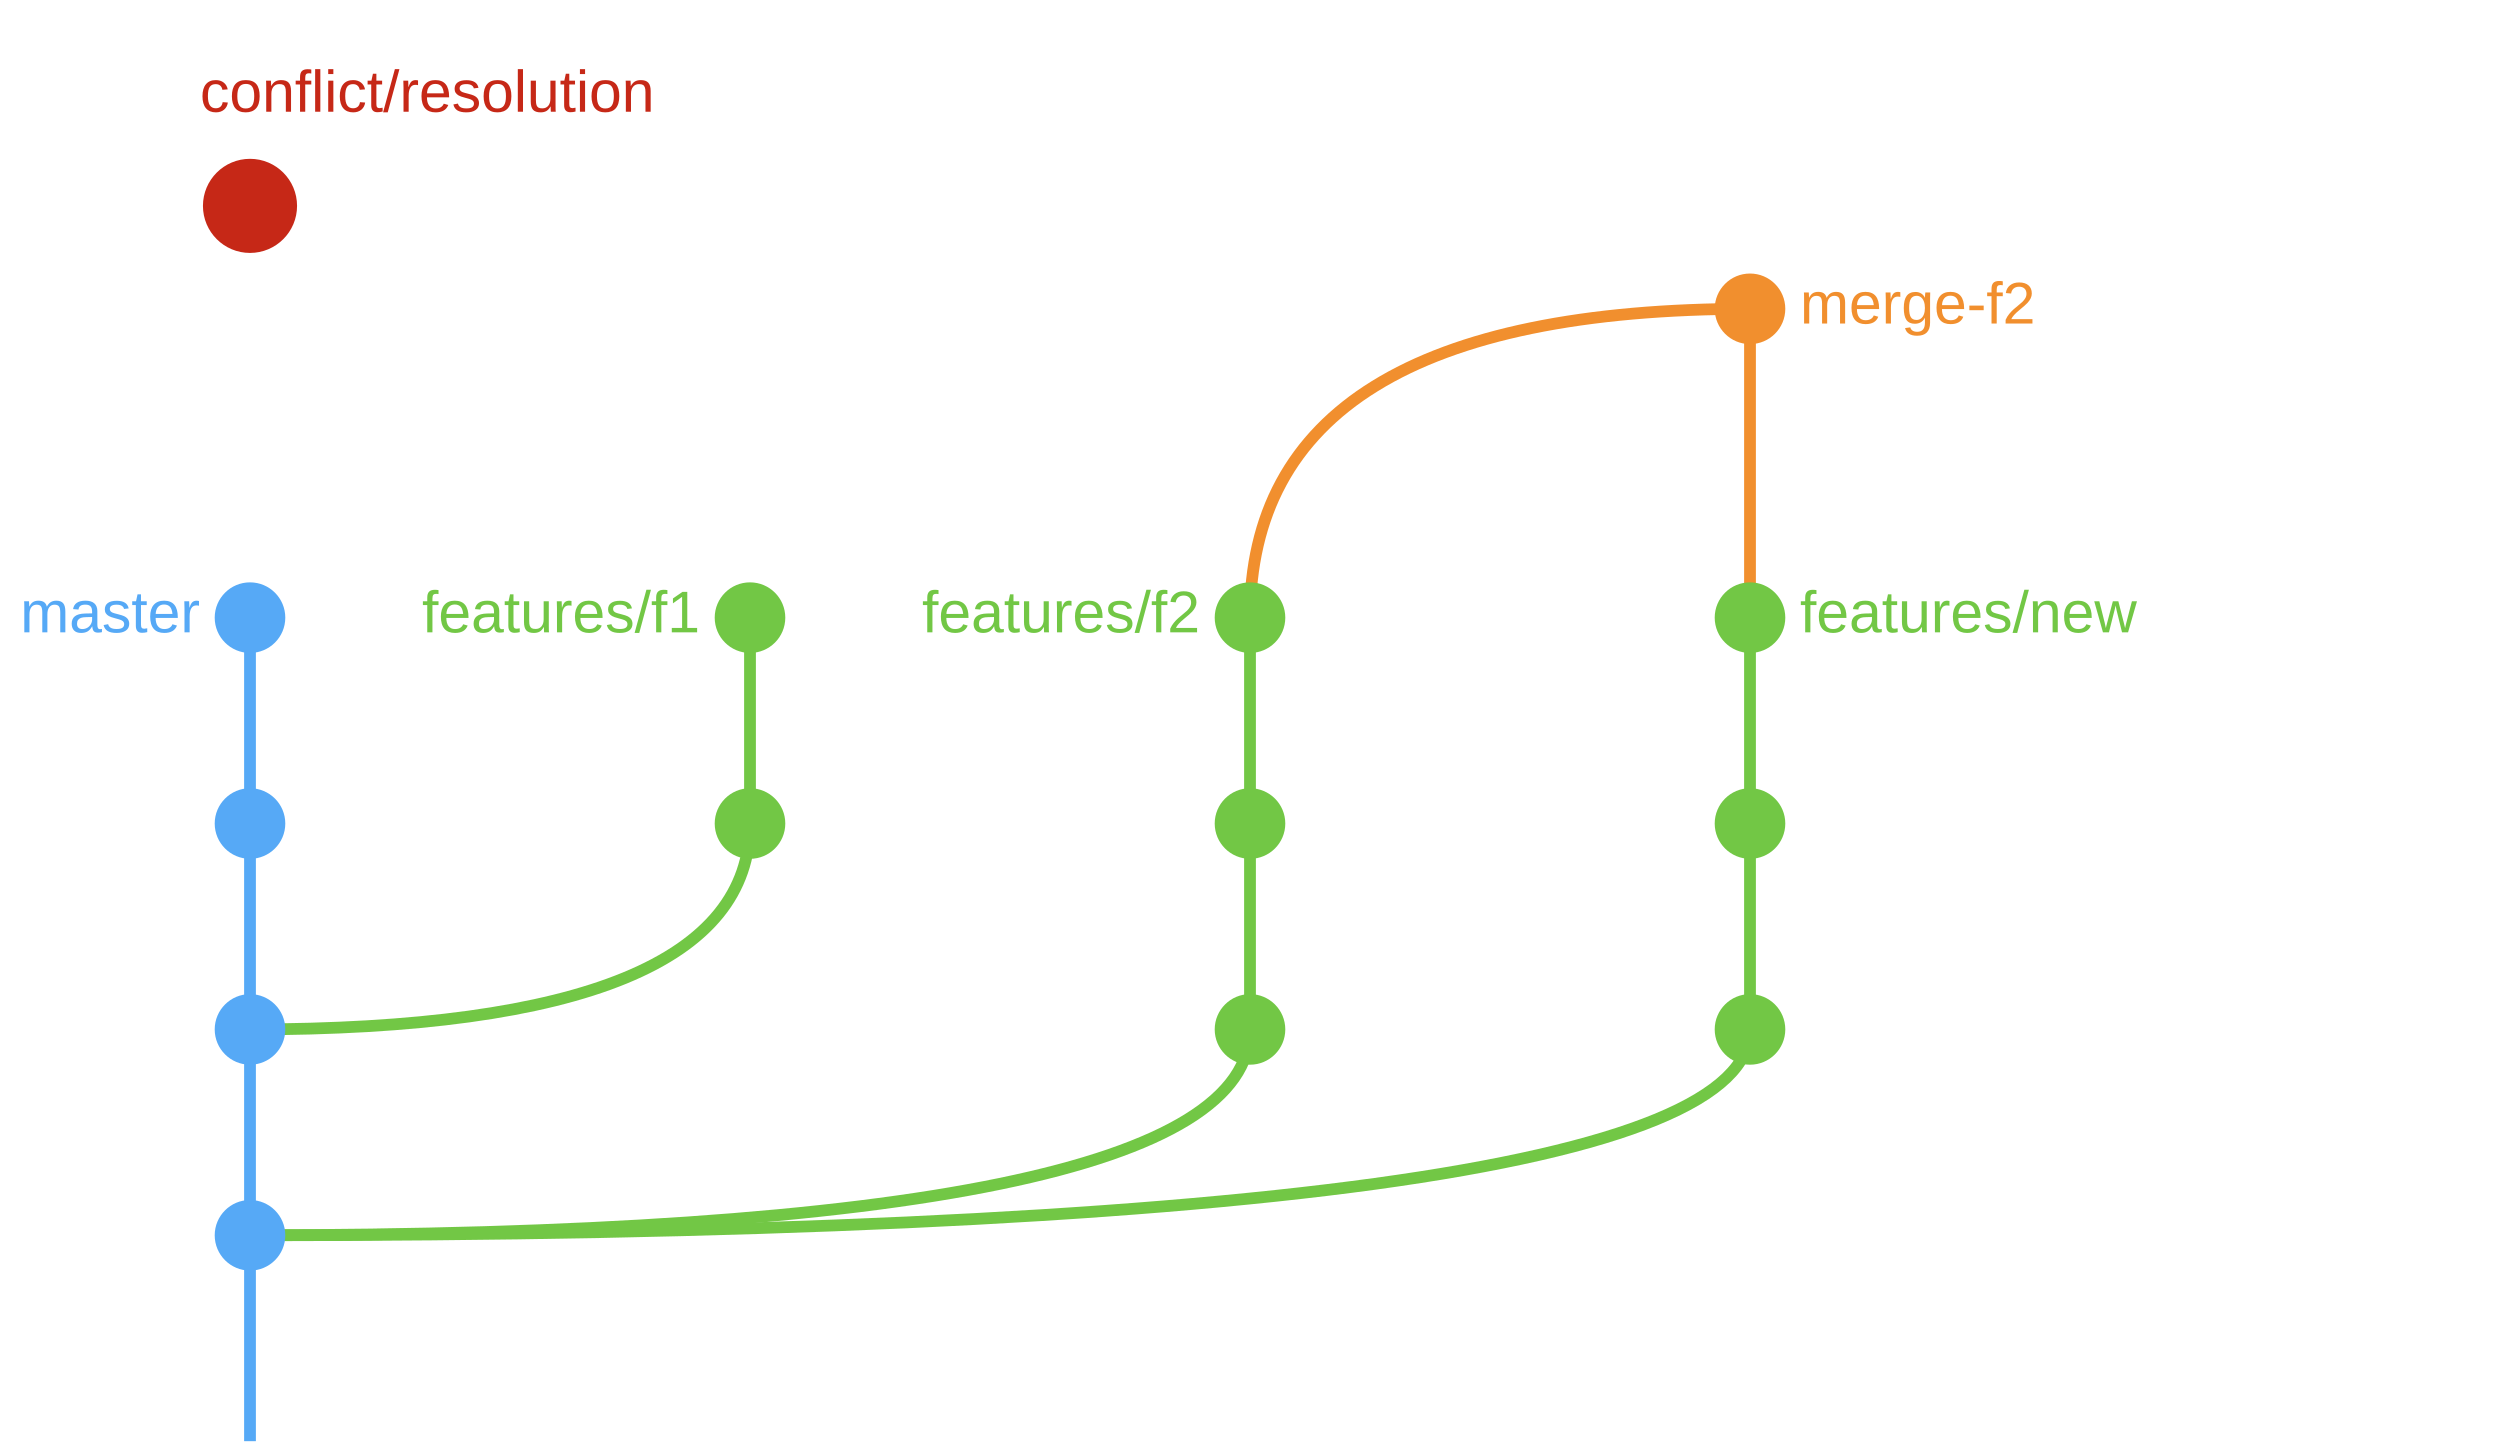
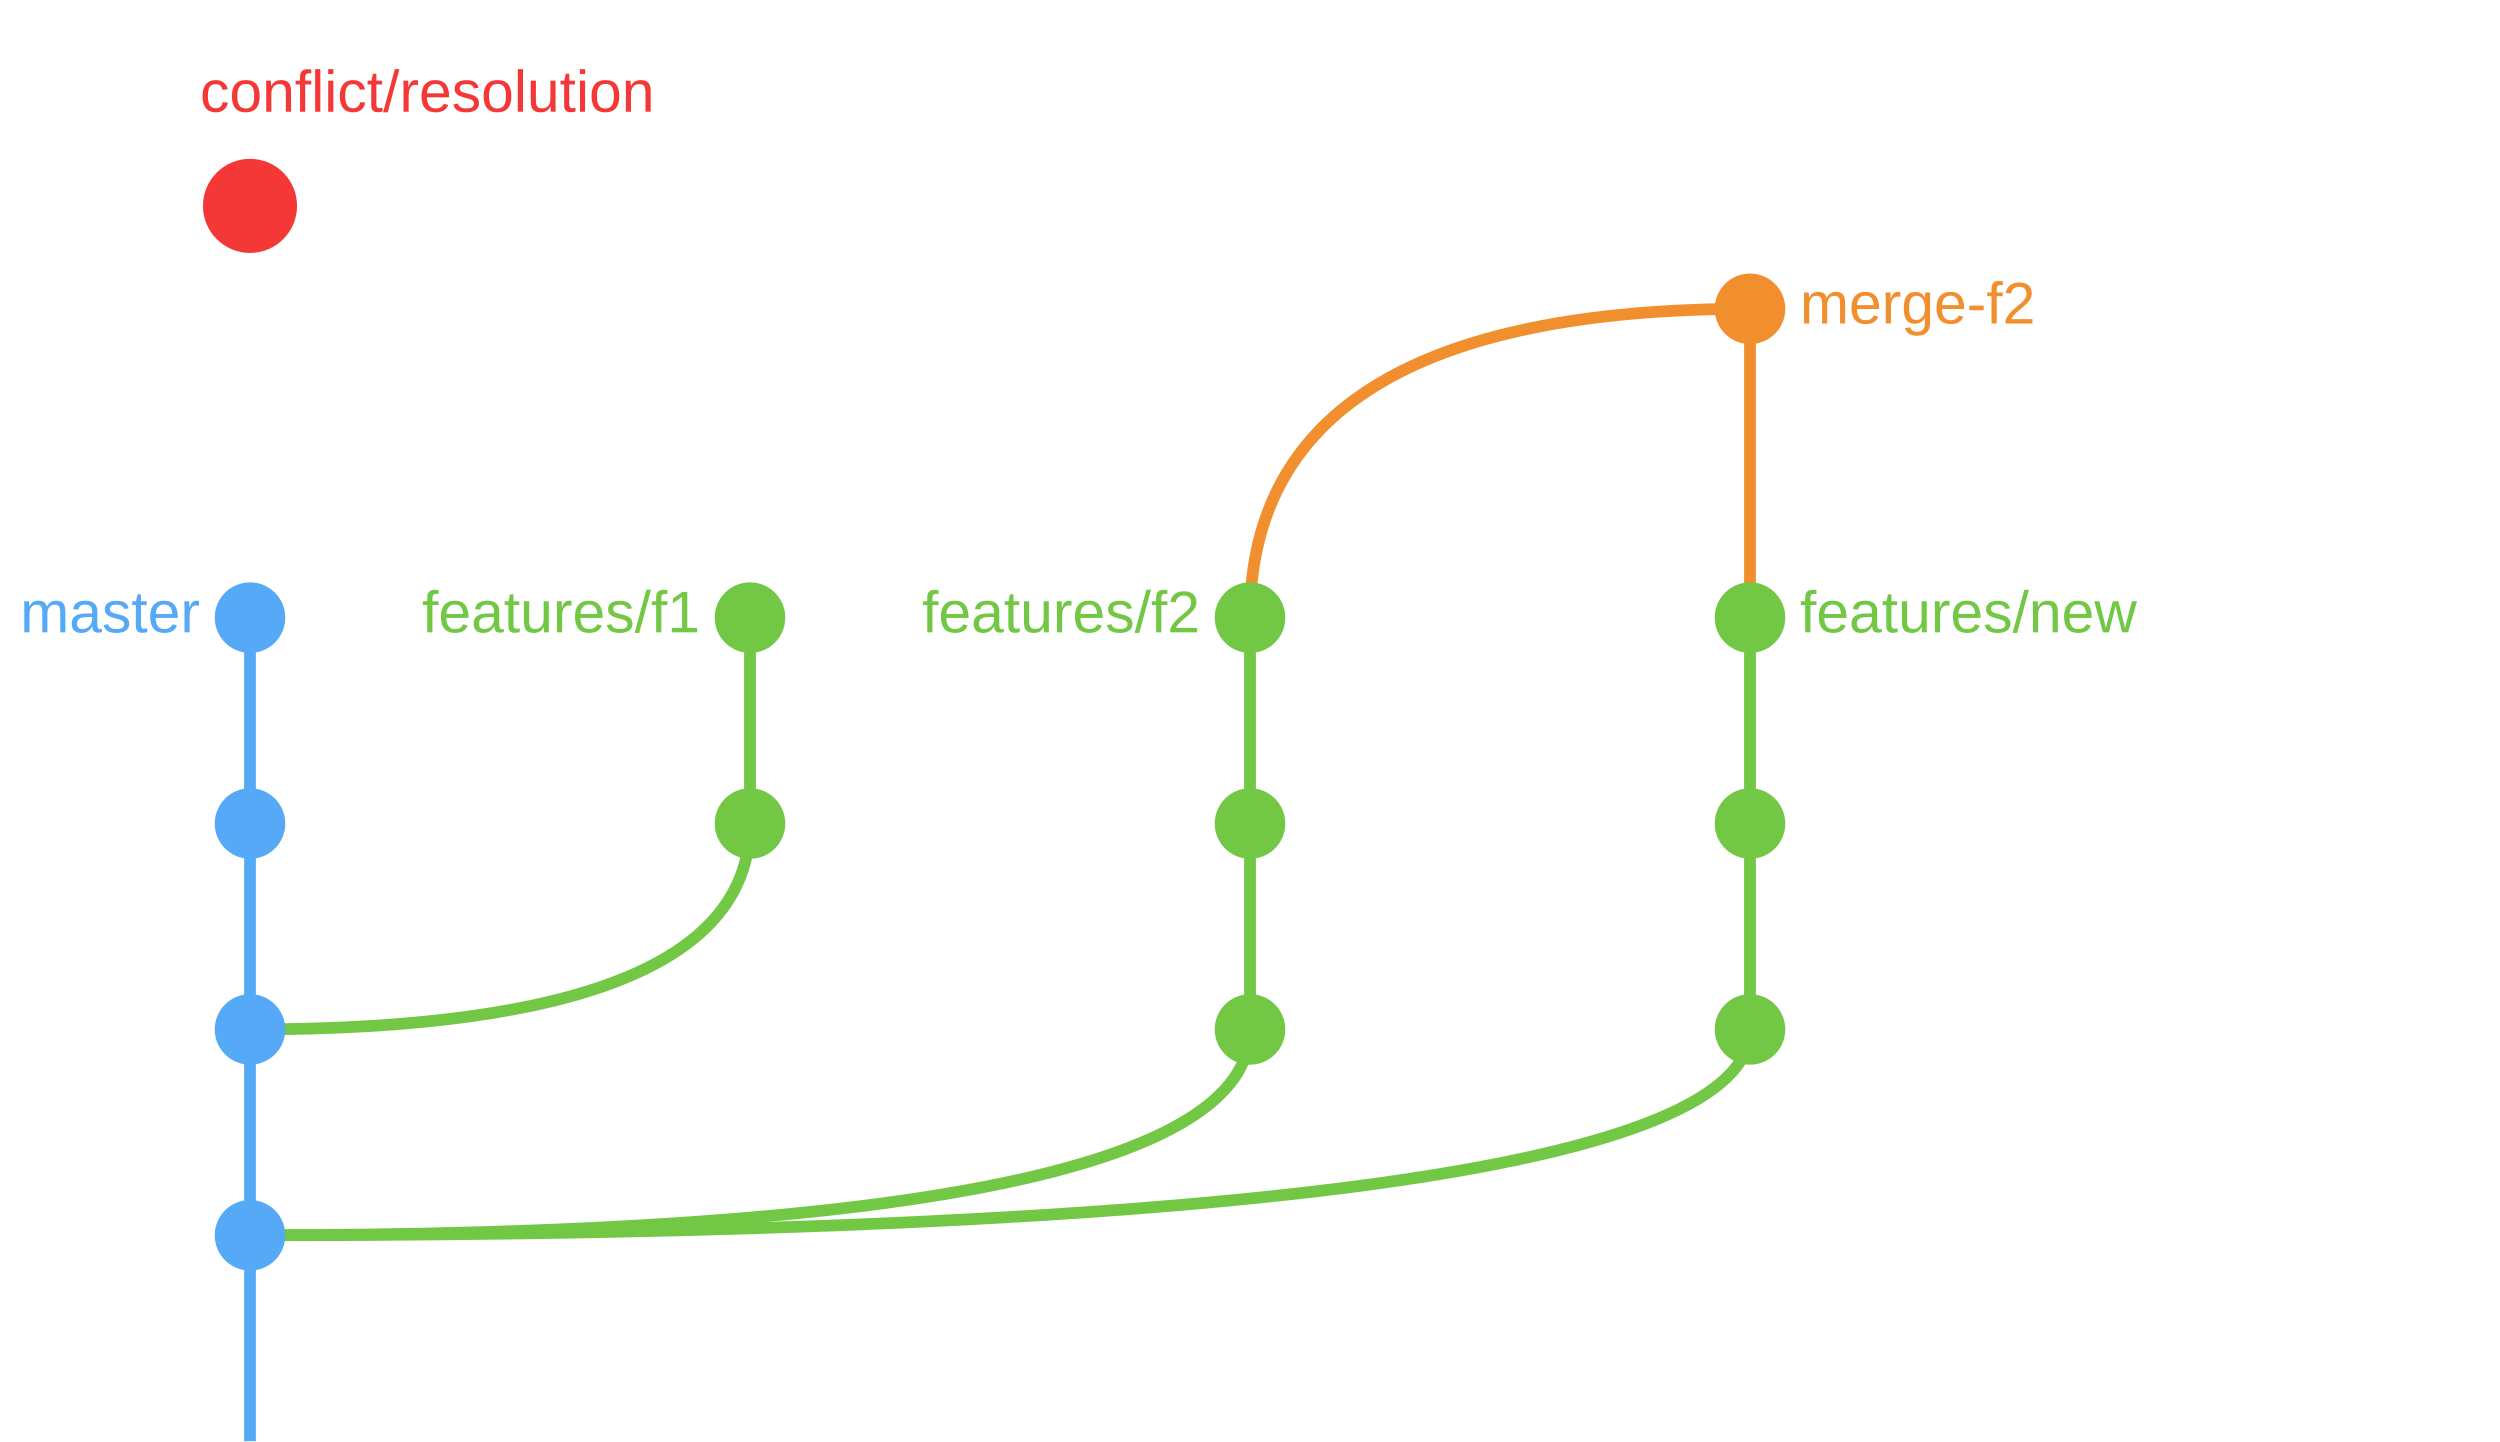
<svg xmlns="http://www.w3.org/2000/svg" version="1.1" id="Layer_1" height="490" width="850">
  <g>
-     <text x="85" y="70" dx="-17" dy="-32" font-size="20" fill="rgb(198,40,23)" font-family="Arial">conflict/resolution
+     <text x="85" y="70" dx="-17" dy="-32" font-size="20" fill="rgb(244,56,56)" font-family="Arial">conflict/resolution
    </text>
-     <circle cx="85" cy="70" r="16" fill="rgb(198,40,23)" />
+     <circle cx="85" cy="70" r="16" fill="rgb(244,56,56)" />
  </g>
  <g>
    <path d="M 425 210 Q 425 105 595 105" stroke="rgb(241,143,46)" stroke-width="4" fill="none" />
    <line x1="595" y1="210" x2="595" y2="105" stroke="rgb(241,143,46)" stroke-width="4" />
    <circle cx="595" cy="105" r="12" fill="rgb(241,143,46)" />
    <text x="595" y="105" dx="17" dy="5" font-size="20" fill="rgb(241,143,46)" font-family="Arial" text-anchor="start">
      merge-f2
    </text>
  </g>
  <g>
    <g>
      <path d="M 85 420 Q 595 420 595 350" stroke="rgb(114,199,69)" stroke-width="4" fill="none" />
      <circle cx="595" cy="350" r="12" fill="rgb(114,199,69)" />
      <text x="595" y="350" dx="17" dy="5" font-size="20" fill="rgb(114,199,69)" font-family="Arial" text-anchor="start" />
    </g>
    <g>
      <line x1="595" y1="350" x2="595" y2="280" stroke="rgb(114,199,69)" stroke-width="4" />
      <circle cx="595" cy="280" r="12" fill="rgb(114,199,69)" />
      <text x="595" y="280" dx="17" dy="5" font-size="20" fill="rgb(114,199,69)" font-family="Arial" text-anchor="start" />
    </g>
    <g>
      <line x1="595" y1="280" x2="595" y2="210" stroke="rgb(114,199,69)" stroke-width="4" />
      <circle cx="595" cy="210" r="12" fill="rgb(114,199,69)" />
      <text x="595" y="210" dx="17" dy="5" font-size="20" fill="rgb(114,199,69)" font-family="Arial" text-anchor="start">features/new
      </text>
    </g>
  </g>
  <g>
    <g>
      <path d="M 85 420 Q 425 420 425 350" stroke="rgb(114,199,69)" stroke-width="4" fill="none" />
      <circle cx="425" cy="350" r="12" fill="rgb(114,199,69)" />
      <text x="425" y="350" dx="-17" dy="5" font-size="20" fill="rgb(114,199,69)" font-family="Arial" text-anchor="end" />
    </g>
    <g>
      <line x1="425" y1="350" x2="425" y2="280" stroke="rgb(114,199,69)" stroke-width="4" />
      <circle cx="425" cy="280" r="12" fill="rgb(114,199,69)" />
      <text x="425" y="280" dx="-17" dy="5" font-size="20" fill="rgb(114,199,69)" font-family="Arial" text-anchor="end" />
    </g>
    <g>
      <line x1="425" y1="280" x2="425" y2="210" stroke="rgb(114,199,69)" stroke-width="4" />
      <circle cx="425" cy="210" r="12" fill="rgb(114,199,69)" />
      <text x="425" y="210" dx="-17" dy="5" font-size="20" fill="rgb(114,199,69)" font-family="Arial" text-anchor="end">
        features/f2
      </text>
    </g>
  </g>
  <g>
    <g>
      <path d="M 85 350 Q 255 350 255 280" stroke="rgb(114,199,69)" stroke-width="4" fill="none" />
      <circle cx="255" cy="280" r="12" fill="rgb(114,199,69)" />
      <text x="255" y="280" dx="-17" dy="5" font-size="20" fill="rgb(114,199,69)" font-family="Arial" text-anchor="end" />
    </g>
    <g>
      <line x1="255" y1="280" x2="255" y2="210" stroke="rgb(114,199,69)" stroke-width="4" />
      <circle cx="255" cy="210" r="12" fill="rgb(114,199,69)" />
      <text x="255" y="210" dx="-17" dy="5" font-size="20" fill="rgb(114,199,69)" font-family="Arial" text-anchor="end">
        features/f1
      </text>
    </g>
  </g>
  <g>
    <g>
      <line x1="85" y1="490" x2="85" y2="420" stroke="rgb(86,169,246)" stroke-width="4" />
      <circle cx="85" cy="420" r="12" fill="rgb(86,169,246)" />
      <text x="85" y="420" dx="-17" dy="5" font-size="20" fill="rgb(86,169,246)" font-family="Arial" text-anchor="end" />
    </g>
    <g>
      <line x1="85" y1="420" x2="85" y2="350" stroke="rgb(86,169,246)" stroke-width="4" />
      <circle cx="85" cy="350" r="12" fill="rgb(86,169,246)" />
      <text x="85" y="350" dx="-17" dy="5" font-size="20" fill="rgb(86,169,246)" font-family="Arial" text-anchor="end" />
    </g>
    <g>
      <line x1="85" y1="350" x2="85" y2="280" stroke="rgb(86,169,246)" stroke-width="4" />
      <circle cx="85" cy="280" r="12" fill="rgb(86,169,246)" />
      <text x="85" y="280" dx="-17" dy="5" font-size="20" fill="rgb(86,169,246)" font-family="Arial" text-anchor="end" />
    </g>
    <g>
      <line x1="85" y1="280" x2="85" y2="210" stroke="rgb(86,169,246)" stroke-width="4" />
      <circle cx="85" cy="210" r="12" fill="rgb(86,169,246)" />
      <text x="85" y="210" dx="-17" dy="5" font-size="20" fill="rgb(86,169,246)" font-family="Arial" text-anchor="end">
        master
      </text>
    </g>
  </g>
  Sorry, your browser does not support inline SVG.`
</svg>
